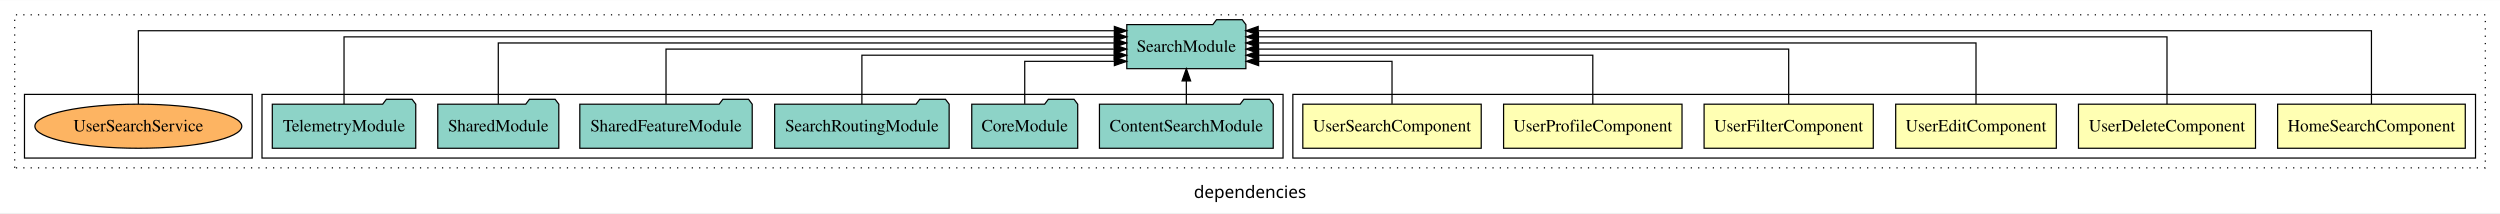
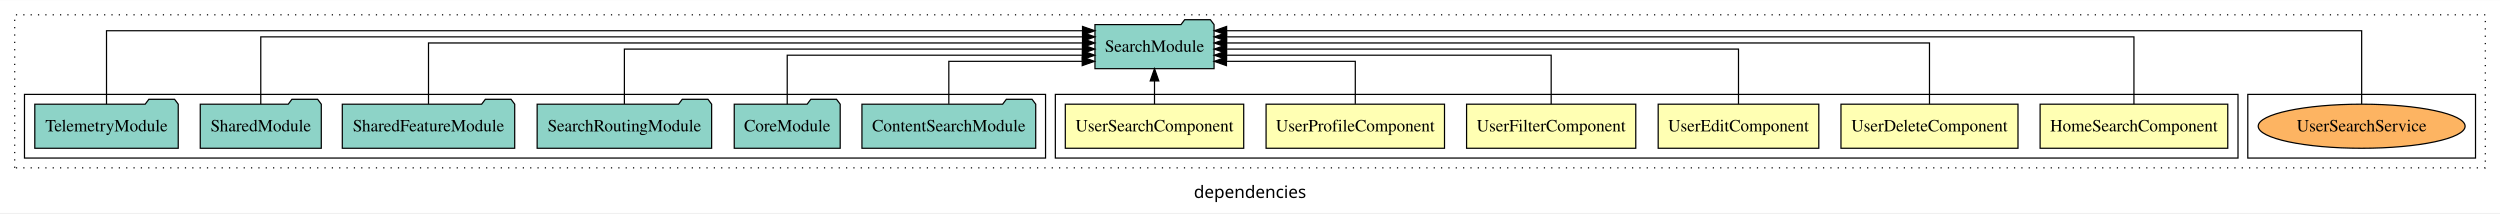
<svg xmlns="http://www.w3.org/2000/svg" width="2042pt" height="174pt" viewBox="0.00 0.00 2042.00 173.80">
  <g id="graph0" class="graph" transform="scale(1 1) rotate(0) translate(4 169.8)">
    <polygon fill="white" stroke="transparent" points="-4,4 -4,-169.8 2038,-169.8 2038,4 -4,4" />
    <text text-anchor="middle" x="1017" y="-8.2" font-family="sans-serif" font-size="14.00">dependencies</text>
    <g id="clust1" class="cluster">
      <polygon fill="none" stroke="black" stroke-dasharray="1,5" points="8,-32.8 8,-157.8 2026,-157.8 2026,-32.8 8,-32.8" />
    </g>
+     <g id="clust12" class="cluster">
+       <polygon fill="none" stroke="black" points="1832,-40.8 1832,-92.8 2018,-92.8 2018,-40.8 1832,-40.8" />
+     </g>
    <g id="clust2" class="cluster">
-       <polygon fill="none" stroke="black" points="1052,-40.8 1052,-92.8 2018,-92.8 2018,-40.8 1052,-40.8" />
+       <polygon fill="none" stroke="black" points="858,-40.8 858,-92.8 1824,-92.8 1824,-40.8 858,-40.8" />
    </g>
    <g id="clust9" class="cluster">
-       <polygon fill="none" stroke="black" points="210,-40.8 210,-92.8 1044,-92.8 1044,-40.8 210,-40.8" />
-     </g>
-     <g id="clust12" class="cluster">
-       <polygon fill="none" stroke="black" points="16,-40.8 16,-92.8 202,-92.8 202,-40.8 16,-40.8" />
+       <polygon fill="none" stroke="black" points="16,-40.8 16,-92.8 850,-92.8 850,-40.8 16,-40.8" />
    </g>
    <g id="node1" class="node">
-       <polygon fill="#ffffb3" stroke="black" points="2009.64,-84.8 1856.36,-84.8 1856.36,-48.8 2009.64,-48.8 2009.64,-84.8" />
-       <text text-anchor="middle" x="1933" y="-62.6" font-family="Times,serif" font-size="14.00">HomeSearchComponent</text>
+       <polygon fill="#ffffb3" stroke="black" points="1815.64,-84.8 1662.36,-84.8 1662.36,-48.8 1815.64,-48.8 1815.64,-84.8" />
+       <text text-anchor="middle" x="1739" y="-62.6" font-family="Times,serif" font-size="14.00">HomeSearchComponent</text>
    </g>
    <g id="node7" class="node">
-       <polygon fill="#8dd3c7" stroke="black" points="1013.64,-149.8 1010.64,-153.8 989.64,-153.8 986.64,-149.8 916.36,-149.8 916.36,-113.8 1013.64,-113.8 1013.64,-149.8" />
-       <text text-anchor="middle" x="965" y="-127.6" font-family="Times,serif" font-size="14.00">SearchModule</text>
+       <polygon fill="#8dd3c7" stroke="black" points="987.64,-149.8 984.64,-153.8 963.64,-153.8 960.64,-149.8 890.36,-149.8 890.36,-113.8 987.64,-113.8 987.64,-149.8" />
+       <text text-anchor="middle" x="939" y="-127.6" font-family="Times,serif" font-size="14.00">SearchModule</text>
    </g>
    <g id="edge1" class="edge">
-       <path fill="none" stroke="black" d="M1933,-84.89C1933,-107.93 1933,-144.8 1933,-144.8 1933,-144.8 1023.67,-144.8 1023.67,-144.8" />
-       <polygon fill="black" stroke="black" points="1023.67,-141.3 1013.67,-144.8 1023.67,-148.3 1023.67,-141.3" />
+       <path fill="none" stroke="black" d="M1739,-84.84C1739,-106.46 1739,-139.8 1739,-139.8 1739,-139.8 997.84,-139.8 997.84,-139.8" />
+       <polygon fill="black" stroke="black" points="997.84,-136.3 987.84,-139.8 997.84,-143.3 997.84,-136.3" />
    </g>
    <g id="node2" class="node">
-       <polygon fill="#ffffb3" stroke="black" points="1838.3,-84.8 1693.7,-84.8 1693.7,-48.8 1838.3,-48.8 1838.3,-84.8" />
-       <text text-anchor="middle" x="1766" y="-62.6" font-family="Times,serif" font-size="14.00">UserDeleteComponent</text>
+       <polygon fill="#ffffb3" stroke="black" points="1644.3,-84.8 1499.7,-84.8 1499.7,-48.8 1644.3,-48.8 1644.3,-84.8" />
+       <text text-anchor="middle" x="1572" y="-62.6" font-family="Times,serif" font-size="14.00">UserDeleteComponent</text>
    </g>
    <g id="edge2" class="edge">
-       <path fill="none" stroke="black" d="M1766,-84.84C1766,-106.46 1766,-139.8 1766,-139.8 1766,-139.8 1023.9,-139.8 1023.9,-139.8" />
-       <polygon fill="black" stroke="black" points="1023.9,-136.3 1013.9,-139.8 1023.9,-143.3 1023.9,-136.3" />
+       <path fill="none" stroke="black" d="M1572,-85.02C1572,-105.17 1572,-134.8 1572,-134.8 1572,-134.8 997.88,-134.8 997.88,-134.8" />
+       <polygon fill="black" stroke="black" points="997.88,-131.3 987.88,-134.8 997.88,-138.3 997.88,-131.3" />
    </g>
    <g id="node3" class="node">
-       <polygon fill="#ffffb3" stroke="black" points="1675.6,-84.8 1544.4,-84.8 1544.4,-48.8 1675.6,-48.8 1675.6,-84.8" />
-       <text text-anchor="middle" x="1610" y="-62.6" font-family="Times,serif" font-size="14.00">UserEditComponent</text>
+       <polygon fill="#ffffb3" stroke="black" points="1481.6,-84.8 1350.4,-84.8 1350.4,-48.8 1481.6,-48.8 1481.6,-84.8" />
+       <text text-anchor="middle" x="1416" y="-62.6" font-family="Times,serif" font-size="14.00">UserEditComponent</text>
    </g>
    <g id="edge3" class="edge">
-       <path fill="none" stroke="black" d="M1610,-85.02C1610,-105.17 1610,-134.8 1610,-134.8 1610,-134.8 1023.74,-134.8 1023.74,-134.8" />
-       <polygon fill="black" stroke="black" points="1023.74,-131.3 1013.74,-134.8 1023.74,-138.3 1023.74,-131.3" />
+       <path fill="none" stroke="black" d="M1416,-85.02C1416,-103.63 1416,-129.8 1416,-129.8 1416,-129.8 997.81,-129.8 997.81,-129.8" />
+       <polygon fill="black" stroke="black" points="997.81,-126.3 987.81,-129.8 997.81,-133.3 997.81,-126.3" />
    </g>
    <g id="node4" class="node">
-       <polygon fill="#ffffb3" stroke="black" points="1526.1,-84.8 1387.9,-84.8 1387.9,-48.8 1526.1,-48.8 1526.1,-84.8" />
-       <text text-anchor="middle" x="1457" y="-62.6" font-family="Times,serif" font-size="14.00">UserFilterComponent</text>
+       <polygon fill="#ffffb3" stroke="black" points="1332.1,-84.8 1193.9,-84.8 1193.9,-48.8 1332.1,-48.8 1332.1,-84.8" />
+       <text text-anchor="middle" x="1263" y="-62.6" font-family="Times,serif" font-size="14.00">UserFilterComponent</text>
    </g>
    <g id="edge4" class="edge">
-       <path fill="none" stroke="black" d="M1457,-85.02C1457,-103.63 1457,-129.8 1457,-129.8 1457,-129.8 1023.97,-129.8 1023.97,-129.8" />
-       <polygon fill="black" stroke="black" points="1023.97,-126.3 1013.97,-129.8 1023.97,-133.3 1023.97,-126.3" />
+       <path fill="none" stroke="black" d="M1263,-84.83C1263,-101.86 1263,-124.8 1263,-124.8 1263,-124.8 997.86,-124.8 997.86,-124.8" />
+       <polygon fill="black" stroke="black" points="997.86,-121.3 987.86,-124.8 997.86,-128.3 997.86,-121.3" />
    </g>
    <g id="node5" class="node">
-       <polygon fill="#ffffb3" stroke="black" points="1369.87,-84.8 1224.13,-84.8 1224.13,-48.8 1369.87,-48.8 1369.87,-84.8" />
-       <text text-anchor="middle" x="1297" y="-62.6" font-family="Times,serif" font-size="14.00">UserProfileComponent</text>
+       <polygon fill="#ffffb3" stroke="black" points="1175.87,-84.8 1030.13,-84.8 1030.13,-48.8 1175.87,-48.8 1175.87,-84.8" />
+       <text text-anchor="middle" x="1103" y="-62.6" font-family="Times,serif" font-size="14.00">UserProfileComponent</text>
    </g>
    <g id="edge5" class="edge">
-       <path fill="none" stroke="black" d="M1297,-84.83C1297,-101.86 1297,-124.8 1297,-124.8 1297,-124.8 1023.99,-124.8 1023.99,-124.8" />
-       <polygon fill="black" stroke="black" points="1023.99,-121.3 1013.99,-124.8 1023.99,-128.3 1023.99,-121.3" />
+       <path fill="none" stroke="black" d="M1103,-85.04C1103,-100.37 1103,-119.8 1103,-119.8 1103,-119.8 997.76,-119.8 997.76,-119.8" />
+       <polygon fill="black" stroke="black" points="997.76,-116.3 987.76,-119.8 997.76,-123.3 997.76,-116.3" />
    </g>
    <g id="node6" class="node">
-       <polygon fill="#ffffb3" stroke="black" points="1205.86,-84.8 1060.14,-84.8 1060.14,-48.8 1205.86,-48.8 1205.86,-84.8" />
-       <text text-anchor="middle" x="1133" y="-62.6" font-family="Times,serif" font-size="14.00">UserSearchComponent</text>
+       <polygon fill="#ffffb3" stroke="black" points="1011.86,-84.8 866.14,-84.8 866.14,-48.8 1011.86,-48.8 1011.86,-84.8" />
+       <text text-anchor="middle" x="939" y="-62.6" font-family="Times,serif" font-size="14.00">UserSearchComponent</text>
    </g>
    <g id="edge6" class="edge">
-       <path fill="none" stroke="black" d="M1133,-85.04C1133,-100.37 1133,-119.8 1133,-119.8 1133,-119.8 1024.04,-119.8 1024.04,-119.8" />
-       <polygon fill="black" stroke="black" points="1024.04,-116.3 1014.04,-119.8 1024.04,-123.3 1024.04,-116.3" />
+       <path fill="none" stroke="black" d="M939,-84.91C939,-84.91 939,-103.79 939,-103.79" />
+       <polygon fill="black" stroke="black" points="935.5,-103.79 939,-113.79 942.5,-103.79 935.5,-103.79" />
    </g>
    <g id="node8" class="node">
-       <polygon fill="#8dd3c7" stroke="black" points="1035.97,-84.8 1032.97,-88.8 1011.97,-88.8 1008.97,-84.8 894.03,-84.8 894.03,-48.8 1035.97,-48.8 1035.97,-84.8" />
-       <text text-anchor="middle" x="965" y="-62.6" font-family="Times,serif" font-size="14.00">ContentSearchModule</text>
+       <polygon fill="#8dd3c7" stroke="black" points="841.97,-84.8 838.97,-88.8 817.97,-88.8 814.97,-84.8 700.03,-84.8 700.03,-48.8 841.97,-48.8 841.97,-84.8" />
+       <text text-anchor="middle" x="771" y="-62.6" font-family="Times,serif" font-size="14.00">ContentSearchModule</text>
    </g>
    <g id="edge7" class="edge">
-       <path fill="none" stroke="black" d="M965,-84.91C965,-84.91 965,-103.79 965,-103.79" />
-       <polygon fill="black" stroke="black" points="961.5,-103.79 965,-113.79 968.5,-103.79 961.5,-103.79" />
+       <path fill="none" stroke="black" d="M771,-85.04C771,-100.37 771,-119.8 771,-119.8 771,-119.8 879.96,-119.8 879.96,-119.8" />
+       <polygon fill="black" stroke="black" points="879.96,-123.3 889.96,-119.8 879.96,-116.3 879.96,-123.3" />
    </g>
    <g id="node9" class="node">
-       <polygon fill="#8dd3c7" stroke="black" points="876.27,-84.8 873.27,-88.8 852.27,-88.8 849.27,-84.8 789.73,-84.8 789.73,-48.8 876.27,-48.8 876.27,-84.8" />
-       <text text-anchor="middle" x="833" y="-62.6" font-family="Times,serif" font-size="14.00">CoreModule</text>
+       <polygon fill="#8dd3c7" stroke="black" points="682.27,-84.8 679.27,-88.8 658.27,-88.8 655.27,-84.8 595.73,-84.8 595.73,-48.8 682.27,-48.8 682.27,-84.8" />
+       <text text-anchor="middle" x="639" y="-62.6" font-family="Times,serif" font-size="14.00">CoreModule</text>
    </g>
    <g id="edge8" class="edge">
-       <path fill="none" stroke="black" d="M833,-85.04C833,-100.37 833,-119.8 833,-119.8 833,-119.8 906.22,-119.8 906.22,-119.8" />
-       <polygon fill="black" stroke="black" points="906.22,-123.3 916.22,-119.8 906.22,-116.3 906.22,-123.3" />
+       <path fill="none" stroke="black" d="M639,-84.83C639,-101.86 639,-124.8 639,-124.8 639,-124.8 880.13,-124.8 880.13,-124.8" />
+       <polygon fill="black" stroke="black" points="880.13,-128.3 890.13,-124.8 880.13,-121.3 880.13,-128.3" />
    </g>
    <g id="node10" class="node">
-       <polygon fill="#8dd3c7" stroke="black" points="771.26,-84.8 768.26,-88.8 747.26,-88.8 744.26,-84.8 628.74,-84.8 628.74,-48.8 771.26,-48.8 771.26,-84.8" />
-       <text text-anchor="middle" x="700" y="-62.6" font-family="Times,serif" font-size="14.00">SearchRoutingModule</text>
+       <polygon fill="#8dd3c7" stroke="black" points="577.26,-84.8 574.26,-88.8 553.26,-88.8 550.26,-84.8 434.74,-84.8 434.74,-48.8 577.26,-48.8 577.26,-84.8" />
+       <text text-anchor="middle" x="506" y="-62.6" font-family="Times,serif" font-size="14.00">SearchRoutingModule</text>
    </g>
    <g id="edge9" class="edge">
-       <path fill="none" stroke="black" d="M700,-84.83C700,-101.86 700,-124.8 700,-124.8 700,-124.8 906.09,-124.8 906.09,-124.8" />
-       <polygon fill="black" stroke="black" points="906.09,-128.3 916.09,-124.8 906.09,-121.3 906.09,-128.3" />
+       <path fill="none" stroke="black" d="M506,-85.02C506,-103.63 506,-129.8 506,-129.8 506,-129.8 880.17,-129.8 880.17,-129.8" />
+       <polygon fill="black" stroke="black" points="880.17,-133.3 890.17,-129.8 880.17,-126.3 880.17,-133.3" />
    </g>
    <g id="node11" class="node">
-       <polygon fill="#8dd3c7" stroke="black" points="610.41,-84.8 607.41,-88.8 586.41,-88.8 583.41,-84.8 469.59,-84.8 469.59,-48.8 610.41,-48.8 610.41,-84.8" />
-       <text text-anchor="middle" x="540" y="-62.6" font-family="Times,serif" font-size="14.00">SharedFeatureModule</text>
+       <polygon fill="#8dd3c7" stroke="black" points="416.41,-84.8 413.41,-88.8 392.41,-88.8 389.41,-84.8 275.59,-84.8 275.59,-48.8 416.41,-48.8 416.41,-84.8" />
+       <text text-anchor="middle" x="346" y="-62.6" font-family="Times,serif" font-size="14.00">SharedFeatureModule</text>
    </g>
    <g id="edge10" class="edge">
-       <path fill="none" stroke="black" d="M540,-85.02C540,-103.63 540,-129.8 540,-129.8 540,-129.8 906.25,-129.8 906.25,-129.8" />
-       <polygon fill="black" stroke="black" points="906.25,-133.3 916.25,-129.8 906.25,-126.3 906.25,-133.3" />
+       <path fill="none" stroke="black" d="M346,-85.02C346,-105.17 346,-134.8 346,-134.8 346,-134.8 880.22,-134.8 880.22,-134.8" />
+       <polygon fill="black" stroke="black" points="880.22,-138.3 890.22,-134.8 880.22,-131.3 880.22,-138.3" />
    </g>
    <g id="node12" class="node">
-       <polygon fill="#8dd3c7" stroke="black" points="452.43,-84.8 449.43,-88.8 428.43,-88.8 425.43,-84.8 353.57,-84.8 353.57,-48.8 452.43,-48.8 452.43,-84.8" />
-       <text text-anchor="middle" x="403" y="-62.6" font-family="Times,serif" font-size="14.00">SharedModule</text>
+       <polygon fill="#8dd3c7" stroke="black" points="258.43,-84.8 255.43,-88.8 234.43,-88.8 231.43,-84.8 159.57,-84.8 159.57,-48.8 258.43,-48.8 258.43,-84.8" />
+       <text text-anchor="middle" x="209" y="-62.6" font-family="Times,serif" font-size="14.00">SharedModule</text>
    </g>
    <g id="edge11" class="edge">
-       <path fill="none" stroke="black" d="M403,-85.02C403,-105.17 403,-134.8 403,-134.8 403,-134.8 906.11,-134.8 906.11,-134.8" />
-       <polygon fill="black" stroke="black" points="906.11,-138.3 916.11,-134.8 906.11,-131.3 906.11,-138.3" />
+       <path fill="none" stroke="black" d="M209,-84.84C209,-106.46 209,-139.8 209,-139.8 209,-139.8 880.25,-139.8 880.25,-139.8" />
+       <polygon fill="black" stroke="black" points="880.25,-143.3 890.25,-139.8 880.25,-136.3 880.25,-143.3" />
    </g>
    <g id="node13" class="node">
-       <polygon fill="#8dd3c7" stroke="black" points="335.58,-84.8 332.58,-88.8 311.58,-88.8 308.58,-84.8 218.42,-84.8 218.42,-48.8 335.58,-48.8 335.58,-84.8" />
-       <text text-anchor="middle" x="277" y="-62.6" font-family="Times,serif" font-size="14.00">TelemetryModule</text>
+       <polygon fill="#8dd3c7" stroke="black" points="141.58,-84.8 138.58,-88.8 117.58,-88.8 114.58,-84.8 24.42,-84.8 24.42,-48.8 141.58,-48.8 141.58,-84.8" />
+       <text text-anchor="middle" x="83" y="-62.6" font-family="Times,serif" font-size="14.00">TelemetryModule</text>
    </g>
    <g id="edge12" class="edge">
-       <path fill="none" stroke="black" d="M277,-84.84C277,-106.46 277,-139.8 277,-139.8 277,-139.8 906.35,-139.8 906.35,-139.8" />
-       <polygon fill="black" stroke="black" points="906.35,-143.3 916.35,-139.8 906.35,-136.3 906.35,-143.3" />
+       <path fill="none" stroke="black" d="M83,-84.89C83,-107.93 83,-144.8 83,-144.8 83,-144.8 880.21,-144.8 880.21,-144.8" />
+       <polygon fill="black" stroke="black" points="880.21,-148.3 890.21,-144.8 880.21,-141.3 880.21,-148.3" />
    </g>
    <g id="node14" class="node">
-       <ellipse fill="#fdb462" stroke="black" cx="109" cy="-66.8" rx="84.5" ry="18" />
-       <text text-anchor="middle" x="109" y="-62.6" font-family="Times,serif" font-size="14.00">UserSearchService</text>
+       <ellipse fill="#fdb462" stroke="black" cx="1925" cy="-66.8" rx="84.5" ry="18" />
+       <text text-anchor="middle" x="1925" y="-62.6" font-family="Times,serif" font-size="14.00">UserSearchService</text>
    </g>
    <g id="edge13" class="edge">
-       <path fill="none" stroke="black" d="M109,-84.89C109,-107.93 109,-144.8 109,-144.8 109,-144.8 906.21,-144.8 906.21,-144.8" />
-       <polygon fill="black" stroke="black" points="906.21,-148.3 916.21,-144.8 906.21,-141.3 906.21,-148.3" />
+       <path fill="none" stroke="black" d="M1925,-84.89C1925,-107.93 1925,-144.8 1925,-144.8 1925,-144.8 997.9,-144.8 997.9,-144.8" />
+       <polygon fill="black" stroke="black" points="997.9,-141.3 987.9,-144.8 997.9,-148.3 997.9,-141.3" />
    </g>
  </g>
</svg>
